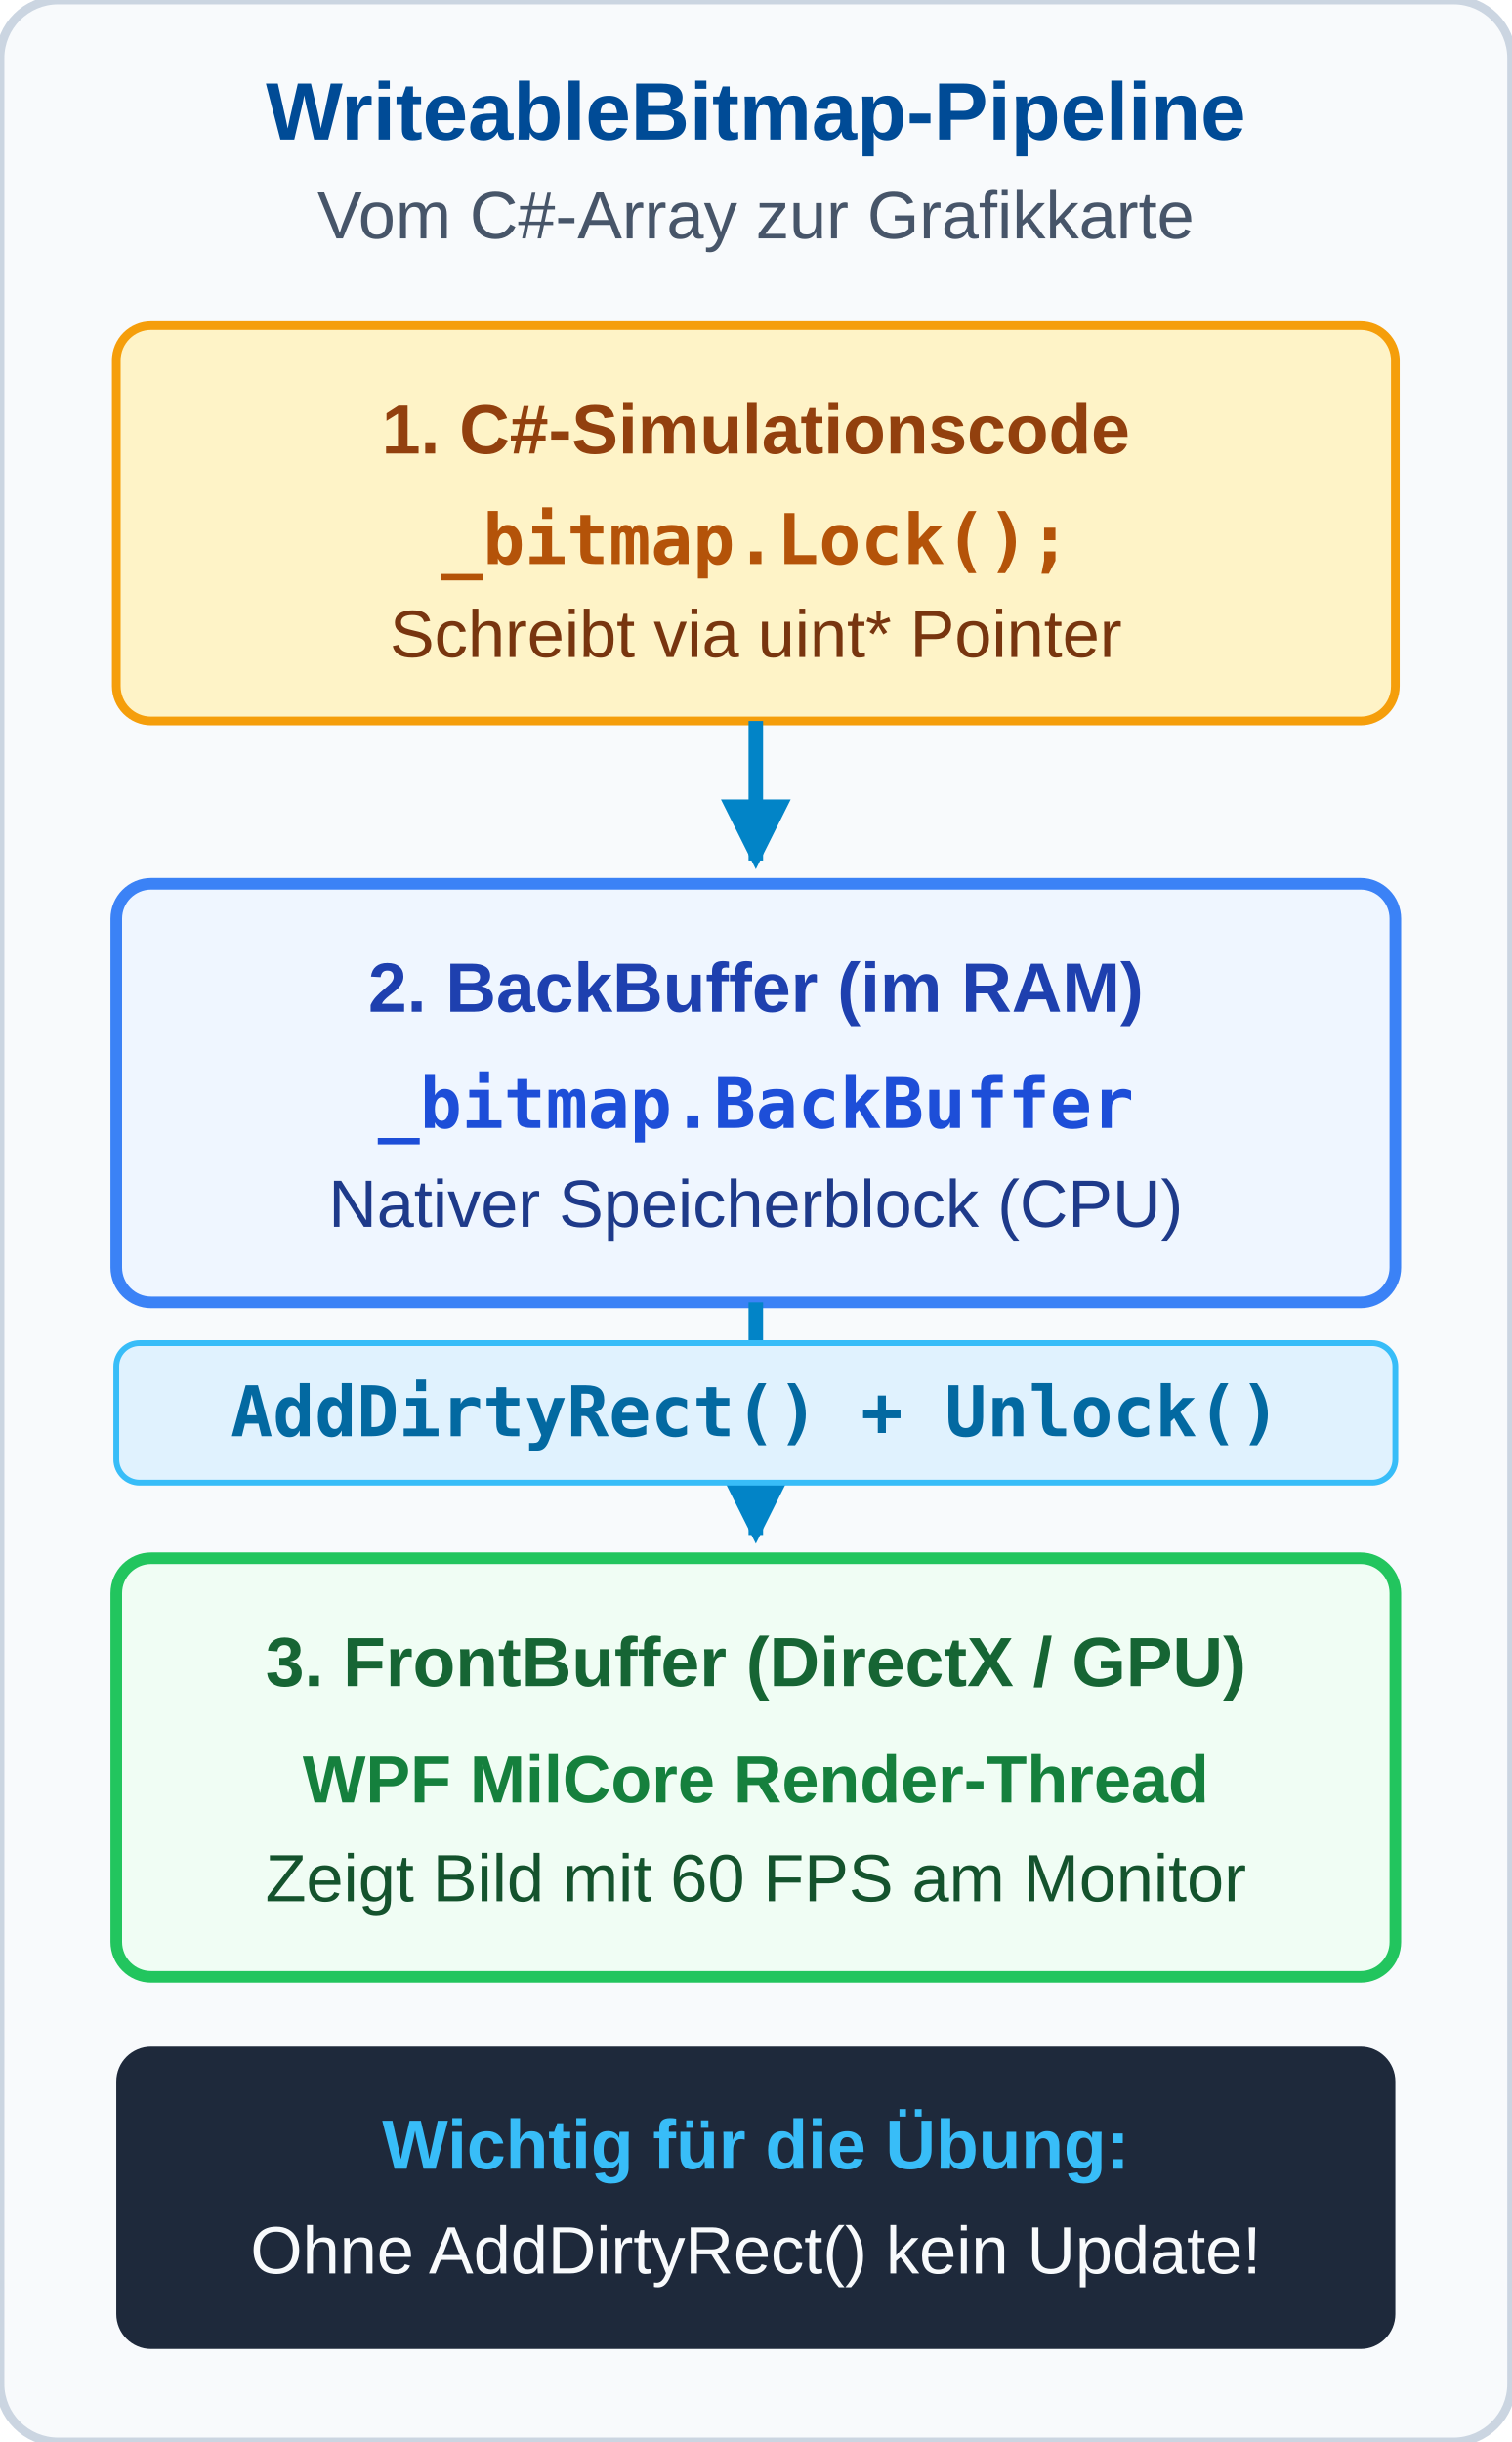
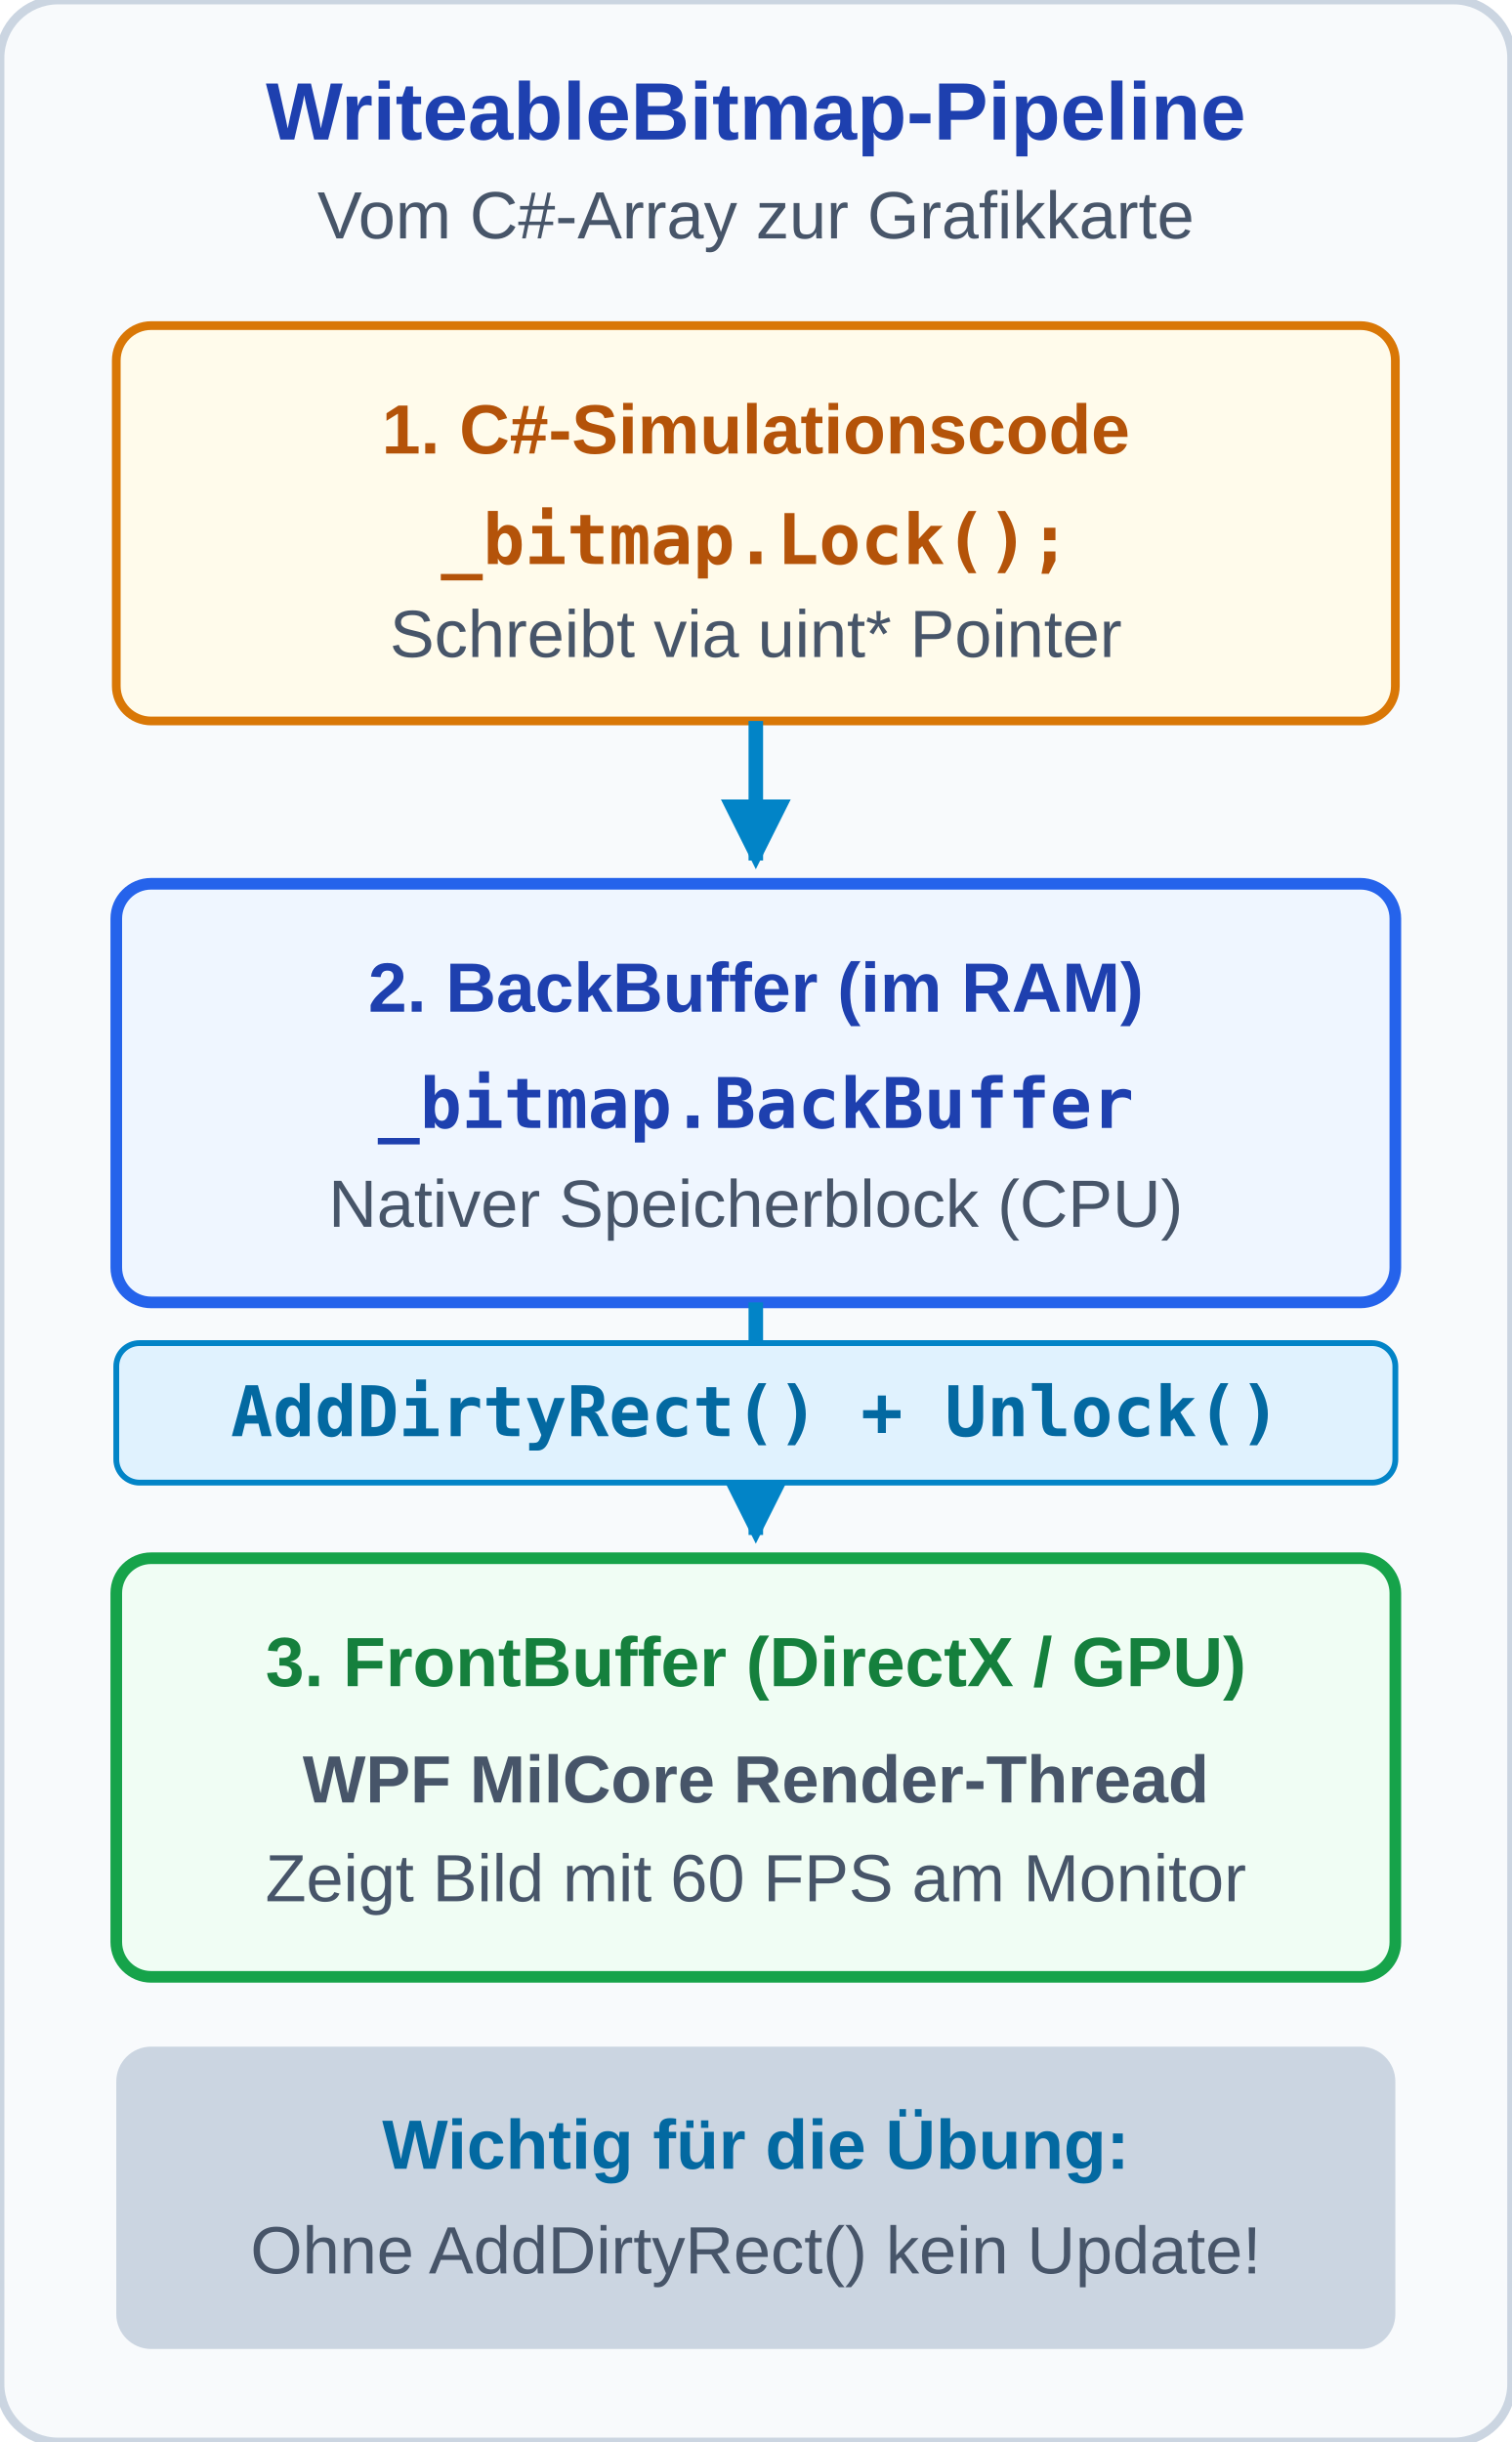
<svg xmlns="http://www.w3.org/2000/svg" viewBox="0 0 260 420" width="260" height="420">
  <defs>
    <style>
-       .hdr { font-family: 'Segoe UI', Arial, sans-serif; font-size: 14px; font-weight: bold; fill: #004B96; text-anchor: middle; }
-       .sub { font-family: 'Segoe UI', Arial, sans-serif; font-size: 11.5px; fill: #475569; text-anchor: middle; }
+       
+ /* @svg-palette:start */
+       .sem-primary { fill: #eff6ff; stroke: #2563eb; }
+       .sem-primary-bg { fill: #eff6ff; stroke: none; }
+       .sem-primary-stroke { stroke: #2563eb; }
+       .sem-primary-fill { fill: #2563eb; }
+       .sem-primary-text { fill: #1e40af; }
+       .sem-info { fill: #e0f2fe; stroke: #0284c7; }
+       .sem-info-bg { fill: #e0f2fe; stroke: none; }
+       .sem-info-stroke { stroke: #0284c7; }
+       .sem-info-fill { fill: #0284c7; }
+       .sem-info-text { fill: #0369a1; }
+       .sem-success { fill: #f0fdf4; stroke: #16a34a; }
+       .sem-success-bg { fill: #f0fdf4; stroke: none; }
+       .sem-success-stroke { stroke: #16a34a; }
+       .sem-success-fill { fill: #16a34a; }
+       .sem-success-text { fill: #15803d; }
+       .sem-warning { fill: #fffbeb; stroke: #d97706; }
+       .sem-warning-bg { fill: #fffbeb; stroke: none; }
+       .sem-warning-stroke { stroke: #d97706; }
+       .sem-warning-fill { fill: #d97706; }
+       .sem-warning-text { fill: #b45309; }
+       .sem-card { fill: #f8fafc; stroke: #cbd5e1; }
+       .sem-card-bg { fill: #f8fafc; stroke: none; }
+       .sem-card-stroke { stroke: #cbd5e1; }
+       .sem-card-fill { fill: #cbd5e1; }
+       .sem-card-text { fill: #1e293b; }
+       .sem-muted { fill: #f1f5f9; stroke: #94a3b8; }
+       .sem-muted-bg { fill: #f1f5f9; stroke: none; }
+       .sem-muted-stroke { stroke: #94a3b8; }
+       .sem-muted-fill { fill: #94a3b8; }
+       .sem-muted-text { fill: #475569; }
+       /* @svg-palette:end */
+ .hdr { font-family: 'Segoe UI', Arial, sans-serif; font-size: 14px; font-weight: bold;  text-anchor: middle; }
+       .sub { font-family: 'Segoe UI', Arial, sans-serif; font-size: 11.5px;  text-anchor: middle; }
      .lbl { font-family: 'Segoe UI', Arial, sans-serif; font-size: 12px; font-weight: bold; text-anchor: middle; }
      .code { font-family: 'Consolas', monospace; font-size: 12px; font-weight: bold; text-anchor: middle; }
    </style>
    <marker id="ad" viewBox="0 0 10 10" refX="7" refY="5" markerWidth="6" markerHeight="6" orient="auto">
-       <path d="M 0 1 L 8 5 L 0 9 z" fill="#0284c7" />
+       <path class="sem-info-fill" d="M 0 1 L 8 5 L 0 9 z" />
    </marker>
  </defs>
-   <rect width="260" height="420" rx="10" fill="#f8fafc" stroke="#cbd5e1" stroke-width="1.5" />
-   <text x="130" y="24" class="hdr">WriteableBitmap-Pipeline</text>
-   <text x="130" y="41" class="sub">Vom C#-Array zur Grafikkarte</text>
+   <rect class="sem-card" width="260" height="420" rx="10" stroke-width="1.5" />
+   <text x="130" y="24" class="hdr sem-primary-text">WriteableBitmap-Pipeline</text>
+   <text x="130" y="41" class="sub sem-muted-text">Vom C#-Array zur Grafikkarte</text>
  <g transform="translate(20, 56)">
-     <rect width="220" height="68" rx="6" fill="#fef3c7" stroke="#f59e0b" stroke-width="1.5" />
-     <text x="110" y="22" class="lbl" style="fill: #92400e;">1. C#-Simulationscode</text>
-     <text x="110" y="41" class="code" style="fill: #b45309;">_bitmap.Lock();</text>
-     <text x="110" y="57" class="sub" style="fill: #78350f;">Schreibt via uint* Pointer</text>
+     <rect class="sem-warning" width="220" height="68" rx="6" stroke-width="1.5" />
+     <text x="110" y="22" class="lbl sem-warning-text">1. C#-Simulationscode</text>
+     <text x="110" y="41" class="code sem-warning-text">_bitmap.Lock();</text>
+     <text x="110" y="57" class="sub sem-muted-text sem-warning-text">Schreibt via uint* Pointer</text>
  </g>
-   <line x1="130" y1="124" x2="130" y2="148" stroke="#0284c7" stroke-width="2.5" marker-end="url(#ad)" />
+   <line class="sem-info-stroke" x1="130" y1="124" x2="130" y2="148" stroke-width="2.5" marker-end="url(#ad)" />
  <g transform="translate(20, 152)">
-     <rect width="220" height="72" rx="6" fill="#eff6ff" stroke="#3b82f6" stroke-width="2" />
-     <text x="110" y="22" class="lbl" style="fill: #1e40af;">2. BackBuffer (im RAM)</text>
-     <text x="110" y="42" class="code" style="fill: #1d4ed8;">_bitmap.BackBuffer</text>
-     <text x="110" y="59" class="sub" style="fill: #1e3a8a;">Nativer Speicherblock (CPU)</text>
+     <rect class="sem-primary" width="220" height="72" rx="6" stroke-width="2" />
+     <text x="110" y="22" class="lbl sem-primary-text">2. BackBuffer (im RAM)</text>
+     <text x="110" y="42" class="code sem-primary-text">_bitmap.BackBuffer</text>
+     <text x="110" y="59" class="sub sem-muted-text sem-primary-text">Nativer Speicherblock (CPU)</text>
  </g>
-   <line x1="130" y1="224" x2="130" y2="264" stroke="#0284c7" stroke-width="2.5" marker-end="url(#ad)" />
-   <rect x="20" y="231" width="220" height="24" rx="4" fill="#e0f2fe" stroke="#38bdf8" />
-   <text x="130" y="247" class="code" style="fill: #0369a1; font-size: 12px;">AddDirtyRect() + Unlock()</text>
+   <line class="sem-info-stroke" x1="130" y1="224" x2="130" y2="264" stroke-width="2.5" marker-end="url(#ad)" />
+   <rect class="sem-info" x="20" y="231" width="220" height="24" rx="4" />
+   <text x="130" y="247" class="code sem-info-text" style="font-size: 12px;">AddDirtyRect() + Unlock()</text>
  <g transform="translate(20, 268)">
-     <rect width="220" height="72" rx="6" fill="#f0fdf4" stroke="#22c55e" stroke-width="2" />
-     <text x="110" y="22" class="lbl" style="fill: #166534;">3. FrontBuffer (DirectX / GPU)</text>
-     <text x="110" y="42" class="sub" style="fill: #15803d; font-weight: bold;">WPF MilCore Render-Thread</text>
-     <text x="110" y="59" class="sub" style="fill: #14532d;">Zeigt Bild mit 60 FPS am Monitor</text>
+     <rect class="sem-success" width="220" height="72" rx="6" stroke-width="2" />
+     <text x="110" y="22" class="lbl sem-success-text">3. FrontBuffer (DirectX / GPU)</text>
+     <text x="110" y="42" class="sub sem-muted-text sem-success-text" style="font-weight: bold;">WPF MilCore Render-Thread</text>
+     <text x="110" y="59" class="sub sem-muted-text sem-success-text">Zeigt Bild mit 60 FPS am Monitor</text>
  </g>
-   <rect x="20" y="352" width="220" height="52" rx="6" fill="#1e293b" />
-   <text x="130" y="373" class="lbl" style="fill: #38bdf8; font-size: 12px;">Wichtig für die Übung:</text>
-   <text x="130" y="391" class="sub" style="fill: #f8fafc;">Ohne AddDirtyRect() kein Update!</text>
+   <rect class="sem-card-fill" x="20" y="352" width="220" height="52" rx="6" />
+   <text x="130" y="373" class="lbl sem-info-text" style="font-size: 12px;">Wichtig für die Übung:</text>
+   <text x="130" y="391" class="sub sem-muted-text sem-card-text">Ohne AddDirtyRect() kein Update!</text>
</svg>
